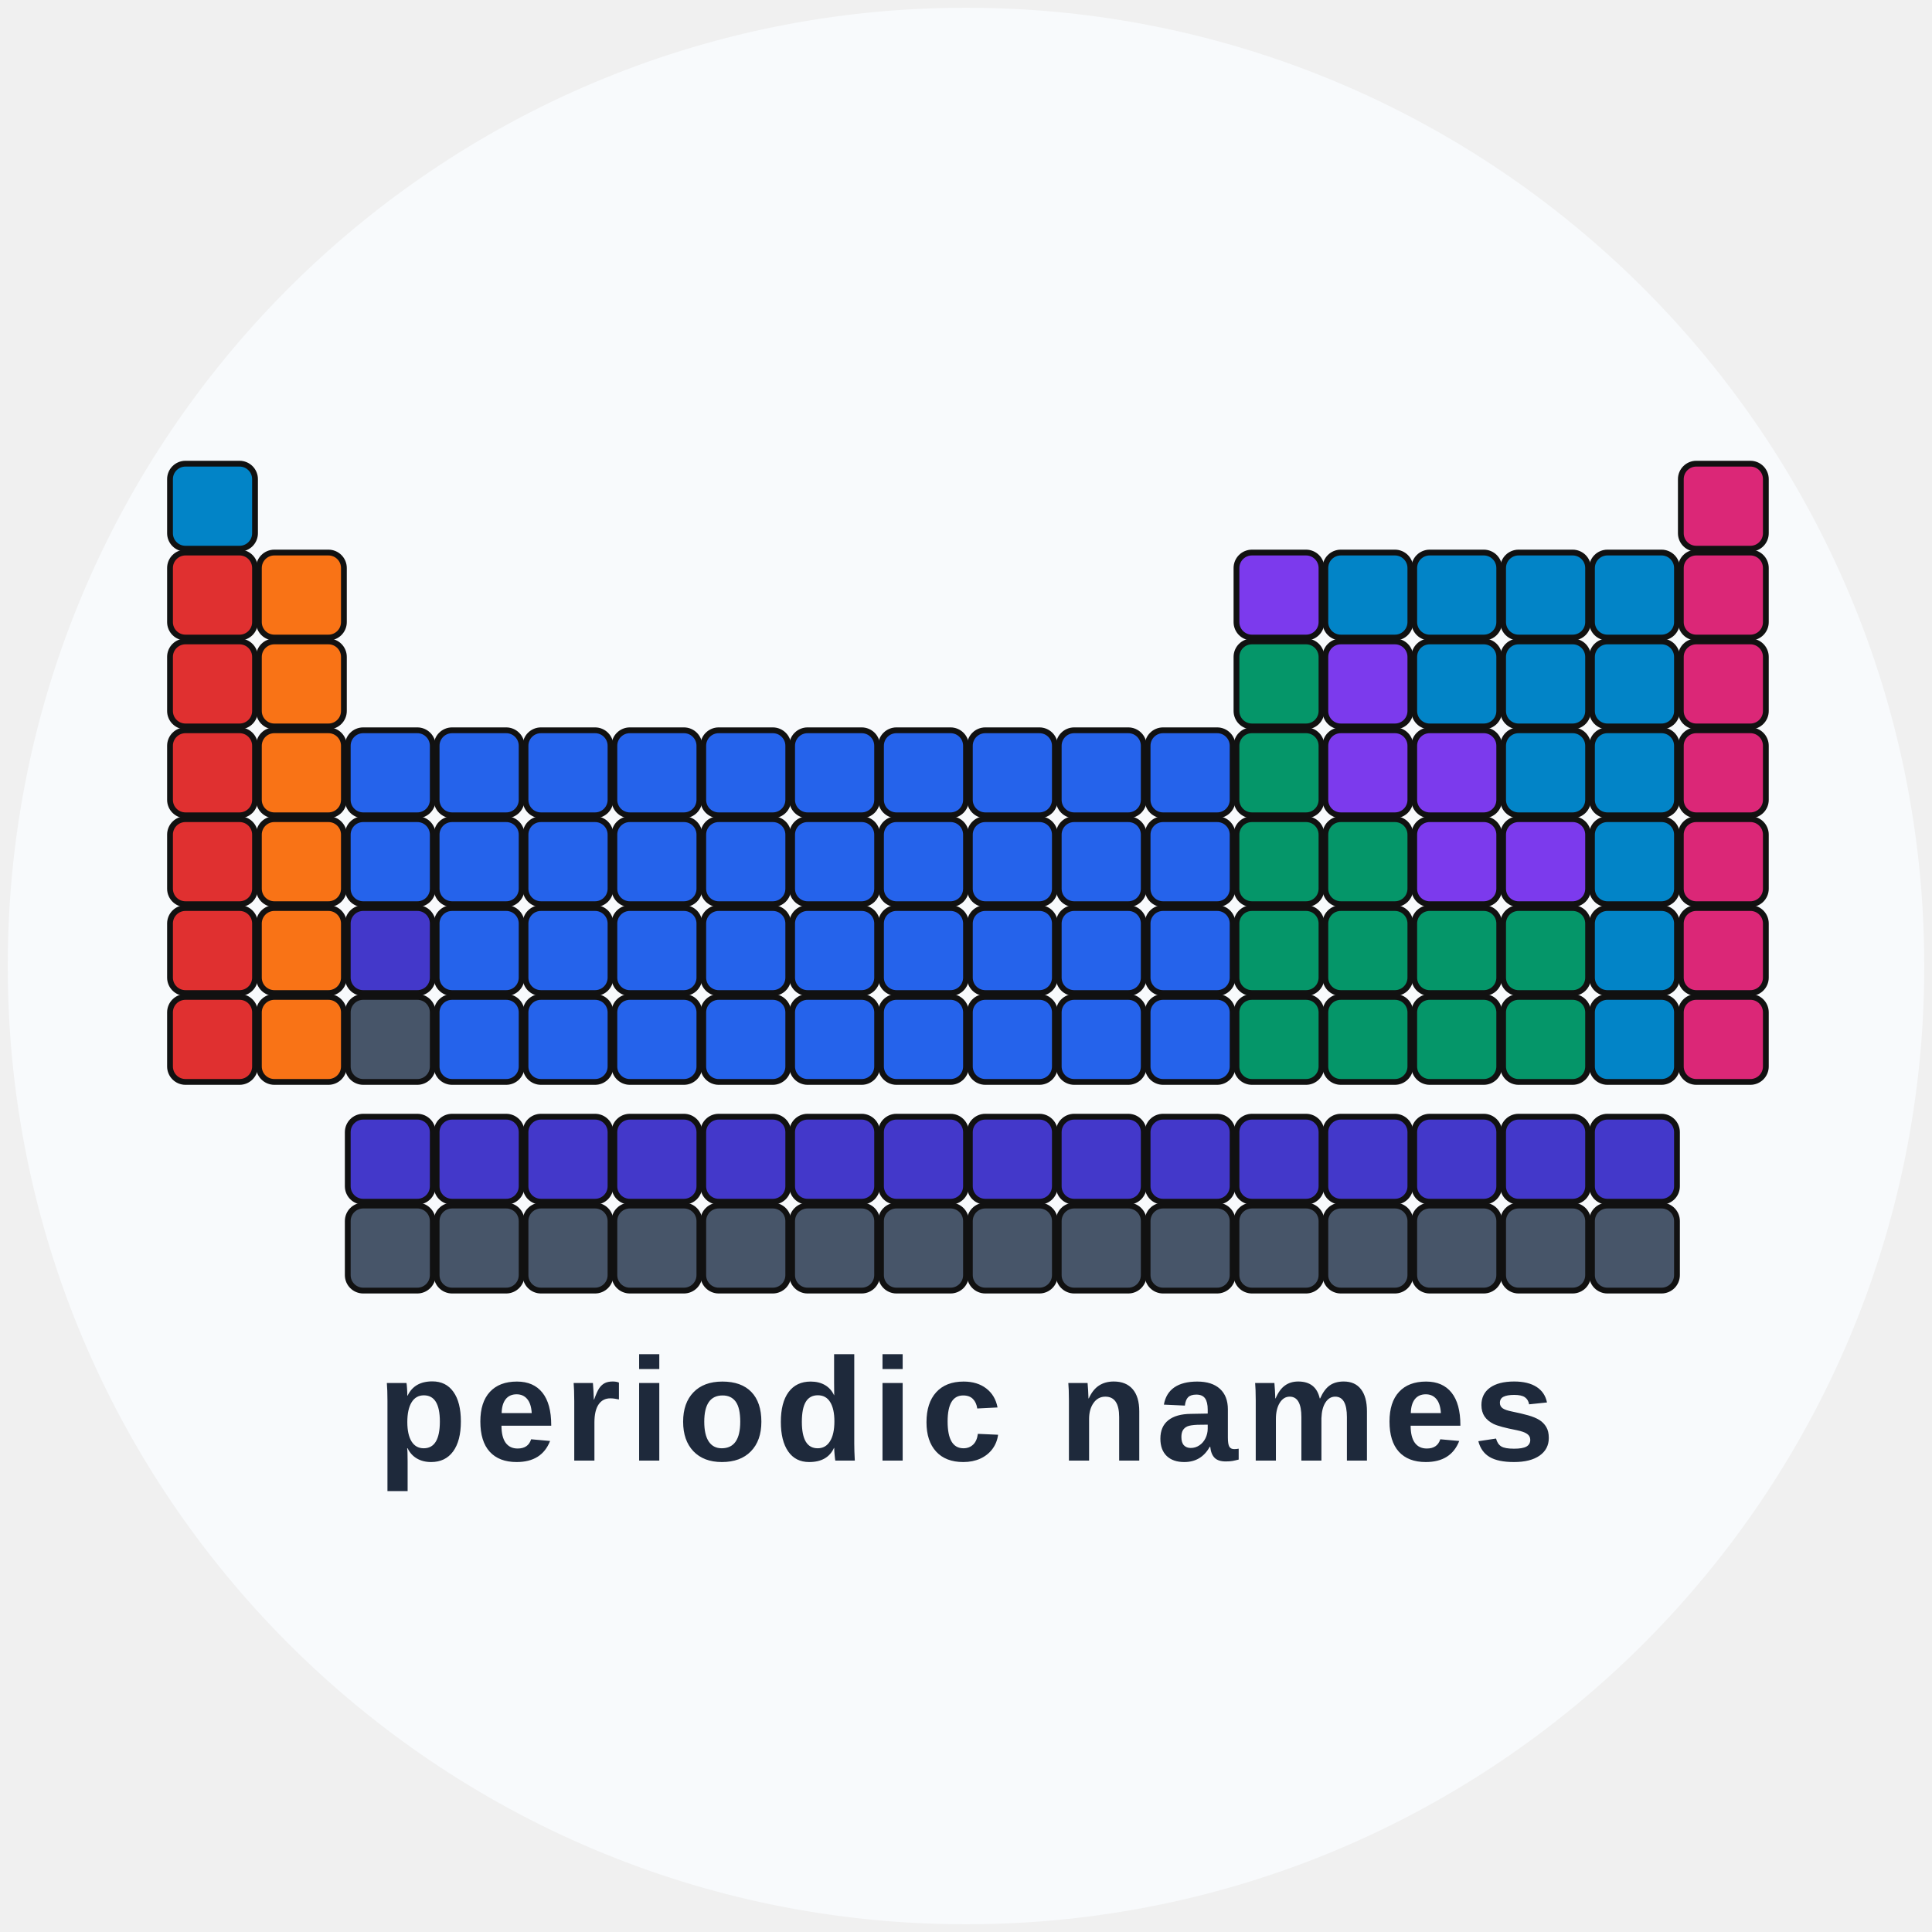
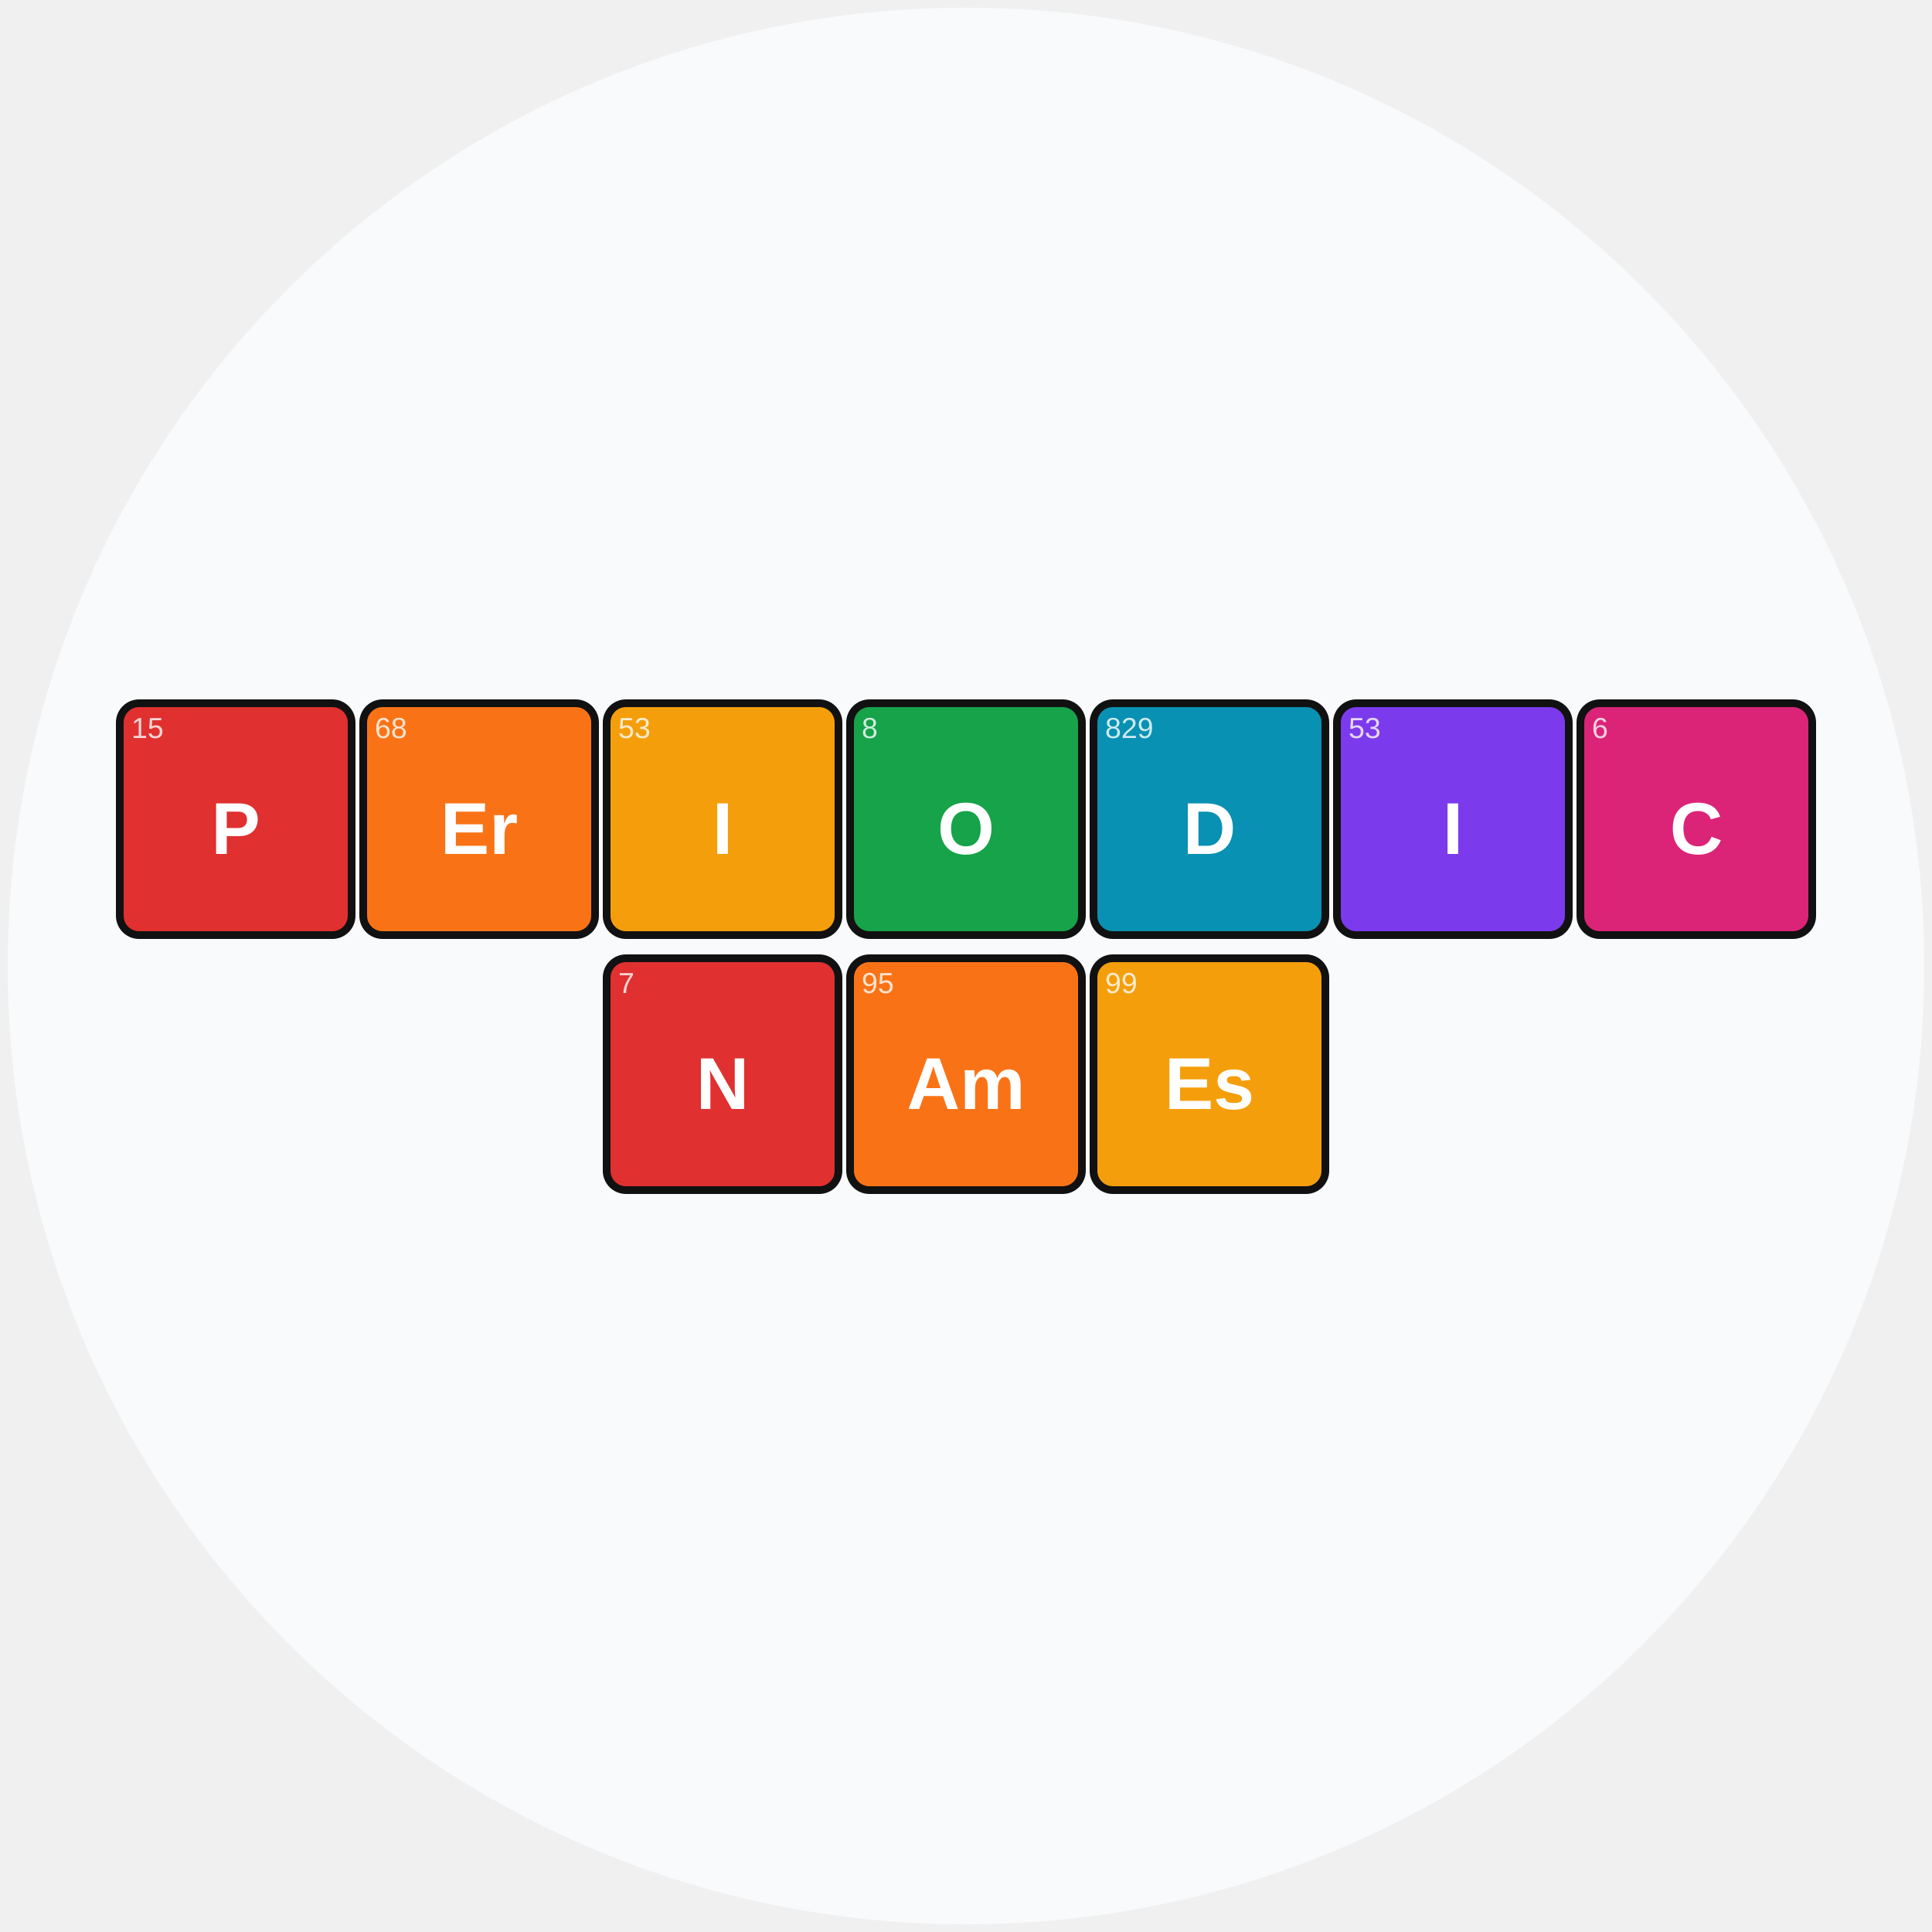
<svg xmlns="http://www.w3.org/2000/svg" viewBox="0 0 500 500" width="500" height="500">
  <defs>
    <clipPath id="circle-clip">
      <circle cx="250" cy="250" r="248" />
    </clipPath>
  </defs>
  <g clip-path="url(#circle-clip)">
    <rect width="500" height="500" fill="#f8fafc" />
-     <rect x="44" y="120" width="22" height="22" rx="4" fill="#0284c7" stroke="#111111" stroke-width="1.5" />
-     <rect x="435" y="120" width="22" height="22" rx="4" fill="#db2777" stroke="#111111" stroke-width="1.5" />
-     <rect x="44" y="143" width="22" height="22" rx="4" fill="#e03030" stroke="#111111" stroke-width="1.5" />
-     <rect x="67" y="143" width="22" height="22" rx="4" fill="#f97316" stroke="#111111" stroke-width="1.5" />
-     <rect x="320" y="143" width="22" height="22" rx="4" fill="#7c3aed" stroke="#111111" stroke-width="1.5" />
-     <rect x="343" y="143" width="22" height="22" rx="4" fill="#0284c7" stroke="#111111" stroke-width="1.5" />
-     <rect x="366" y="143" width="22" height="22" rx="4" fill="#0284c7" stroke="#111111" stroke-width="1.5" />
-     <rect x="389" y="143" width="22" height="22" rx="4" fill="#0284c7" stroke="#111111" stroke-width="1.5" />
-     <rect x="412" y="143" width="22" height="22" rx="4" fill="#0284c7" stroke="#111111" stroke-width="1.5" />
-     <rect x="435" y="143" width="22" height="22" rx="4" fill="#db2777" stroke="#111111" stroke-width="1.5" />
-     <rect x="44" y="166" width="22" height="22" rx="4" fill="#e03030" stroke="#111111" stroke-width="1.5" />
-     <rect x="67" y="166" width="22" height="22" rx="4" fill="#f97316" stroke="#111111" stroke-width="1.5" />
-     <rect x="320" y="166" width="22" height="22" rx="4" fill="#059669" stroke="#111111" stroke-width="1.5" />
-     <rect x="343" y="166" width="22" height="22" rx="4" fill="#7c3aed" stroke="#111111" stroke-width="1.5" />
-     <rect x="366" y="166" width="22" height="22" rx="4" fill="#0284c7" stroke="#111111" stroke-width="1.5" />
-     <rect x="389" y="166" width="22" height="22" rx="4" fill="#0284c7" stroke="#111111" stroke-width="1.5" />
-     <rect x="412" y="166" width="22" height="22" rx="4" fill="#0284c7" stroke="#111111" stroke-width="1.5" />
-     <rect x="435" y="166" width="22" height="22" rx="4" fill="#db2777" stroke="#111111" stroke-width="1.5" />
-     <rect x="44" y="189" width="22" height="22" rx="4" fill="#e03030" stroke="#111111" stroke-width="1.5" />
-     <rect x="67" y="189" width="22" height="22" rx="4" fill="#f97316" stroke="#111111" stroke-width="1.5" />
-     <rect x="90" y="189" width="22" height="22" rx="4" fill="#2563eb" stroke="#111111" stroke-width="1.5" />
-     <rect x="113" y="189" width="22" height="22" rx="4" fill="#2563eb" stroke="#111111" stroke-width="1.5" />
-     <rect x="136" y="189" width="22" height="22" rx="4" fill="#2563eb" stroke="#111111" stroke-width="1.5" />
-     <rect x="159" y="189" width="22" height="22" rx="4" fill="#2563eb" stroke="#111111" stroke-width="1.5" />
-     <rect x="182" y="189" width="22" height="22" rx="4" fill="#2563eb" stroke="#111111" stroke-width="1.5" />
-     <rect x="205" y="189" width="22" height="22" rx="4" fill="#2563eb" stroke="#111111" stroke-width="1.5" />
-     <rect x="228" y="189" width="22" height="22" rx="4" fill="#2563eb" stroke="#111111" stroke-width="1.5" />
-     <rect x="251" y="189" width="22" height="22" rx="4" fill="#2563eb" stroke="#111111" stroke-width="1.5" />
-     <rect x="274" y="189" width="22" height="22" rx="4" fill="#2563eb" stroke="#111111" stroke-width="1.5" />
-     <rect x="297" y="189" width="22" height="22" rx="4" fill="#2563eb" stroke="#111111" stroke-width="1.5" />
-     <rect x="320" y="189" width="22" height="22" rx="4" fill="#059669" stroke="#111111" stroke-width="1.5" />
-     <rect x="343" y="189" width="22" height="22" rx="4" fill="#7c3aed" stroke="#111111" stroke-width="1.5" />
-     <rect x="366" y="189" width="22" height="22" rx="4" fill="#7c3aed" stroke="#111111" stroke-width="1.5" />
-     <rect x="389" y="189" width="22" height="22" rx="4" fill="#0284c7" stroke="#111111" stroke-width="1.5" />
-     <rect x="412" y="189" width="22" height="22" rx="4" fill="#0284c7" stroke="#111111" stroke-width="1.5" />
-     <rect x="435" y="189" width="22" height="22" rx="4" fill="#db2777" stroke="#111111" stroke-width="1.5" />
-     <rect x="44" y="212" width="22" height="22" rx="4" fill="#e03030" stroke="#111111" stroke-width="1.5" />
-     <rect x="67" y="212" width="22" height="22" rx="4" fill="#f97316" stroke="#111111" stroke-width="1.5" />
-     <rect x="90" y="212" width="22" height="22" rx="4" fill="#2563eb" stroke="#111111" stroke-width="1.5" />
-     <rect x="113" y="212" width="22" height="22" rx="4" fill="#2563eb" stroke="#111111" stroke-width="1.5" />
-     <rect x="136" y="212" width="22" height="22" rx="4" fill="#2563eb" stroke="#111111" stroke-width="1.5" />
-     <rect x="159" y="212" width="22" height="22" rx="4" fill="#2563eb" stroke="#111111" stroke-width="1.5" />
-     <rect x="182" y="212" width="22" height="22" rx="4" fill="#2563eb" stroke="#111111" stroke-width="1.5" />
-     <rect x="205" y="212" width="22" height="22" rx="4" fill="#2563eb" stroke="#111111" stroke-width="1.5" />
-     <rect x="228" y="212" width="22" height="22" rx="4" fill="#2563eb" stroke="#111111" stroke-width="1.5" />
-     <rect x="251" y="212" width="22" height="22" rx="4" fill="#2563eb" stroke="#111111" stroke-width="1.5" />
-     <rect x="274" y="212" width="22" height="22" rx="4" fill="#2563eb" stroke="#111111" stroke-width="1.5" />
-     <rect x="297" y="212" width="22" height="22" rx="4" fill="#2563eb" stroke="#111111" stroke-width="1.5" />
-     <rect x="320" y="212" width="22" height="22" rx="4" fill="#059669" stroke="#111111" stroke-width="1.5" />
-     <rect x="343" y="212" width="22" height="22" rx="4" fill="#059669" stroke="#111111" stroke-width="1.5" />
-     <rect x="366" y="212" width="22" height="22" rx="4" fill="#7c3aed" stroke="#111111" stroke-width="1.5" />
-     <rect x="389" y="212" width="22" height="22" rx="4" fill="#7c3aed" stroke="#111111" stroke-width="1.5" />
-     <rect x="412" y="212" width="22" height="22" rx="4" fill="#0284c7" stroke="#111111" stroke-width="1.5" />
-     <rect x="435" y="212" width="22" height="22" rx="4" fill="#db2777" stroke="#111111" stroke-width="1.5" />
-     <rect x="44" y="235" width="22" height="22" rx="4" fill="#e03030" stroke="#111111" stroke-width="1.5" />
-     <rect x="67" y="235" width="22" height="22" rx="4" fill="#f97316" stroke="#111111" stroke-width="1.5" />
-     <rect x="90" y="235" width="22" height="22" rx="4" fill="#4338ca" stroke="#111111" stroke-width="1.5" />
-     <rect x="113" y="235" width="22" height="22" rx="4" fill="#2563eb" stroke="#111111" stroke-width="1.5" />
-     <rect x="136" y="235" width="22" height="22" rx="4" fill="#2563eb" stroke="#111111" stroke-width="1.5" />
-     <rect x="159" y="235" width="22" height="22" rx="4" fill="#2563eb" stroke="#111111" stroke-width="1.5" />
-     <rect x="182" y="235" width="22" height="22" rx="4" fill="#2563eb" stroke="#111111" stroke-width="1.5" />
-     <rect x="205" y="235" width="22" height="22" rx="4" fill="#2563eb" stroke="#111111" stroke-width="1.5" />
-     <rect x="228" y="235" width="22" height="22" rx="4" fill="#2563eb" stroke="#111111" stroke-width="1.5" />
-     <rect x="251" y="235" width="22" height="22" rx="4" fill="#2563eb" stroke="#111111" stroke-width="1.5" />
-     <rect x="274" y="235" width="22" height="22" rx="4" fill="#2563eb" stroke="#111111" stroke-width="1.5" />
-     <rect x="297" y="235" width="22" height="22" rx="4" fill="#2563eb" stroke="#111111" stroke-width="1.5" />
-     <rect x="320" y="235" width="22" height="22" rx="4" fill="#059669" stroke="#111111" stroke-width="1.5" />
-     <rect x="343" y="235" width="22" height="22" rx="4" fill="#059669" stroke="#111111" stroke-width="1.5" />
-     <rect x="366" y="235" width="22" height="22" rx="4" fill="#059669" stroke="#111111" stroke-width="1.5" />
-     <rect x="389" y="235" width="22" height="22" rx="4" fill="#059669" stroke="#111111" stroke-width="1.5" />
-     <rect x="412" y="235" width="22" height="22" rx="4" fill="#0284c7" stroke="#111111" stroke-width="1.5" />
-     <rect x="435" y="235" width="22" height="22" rx="4" fill="#db2777" stroke="#111111" stroke-width="1.5" />
-     <rect x="44" y="258" width="22" height="22" rx="4" fill="#e03030" stroke="#111111" stroke-width="1.5" />
-     <rect x="67" y="258" width="22" height="22" rx="4" fill="#f97316" stroke="#111111" stroke-width="1.5" />
-     <rect x="90" y="258" width="22" height="22" rx="4" fill="#475569" stroke="#111111" stroke-width="1.5" />
-     <rect x="113" y="258" width="22" height="22" rx="4" fill="#2563eb" stroke="#111111" stroke-width="1.5" />
-     <rect x="136" y="258" width="22" height="22" rx="4" fill="#2563eb" stroke="#111111" stroke-width="1.5" />
-     <rect x="159" y="258" width="22" height="22" rx="4" fill="#2563eb" stroke="#111111" stroke-width="1.5" />
-     <rect x="182" y="258" width="22" height="22" rx="4" fill="#2563eb" stroke="#111111" stroke-width="1.5" />
-     <rect x="205" y="258" width="22" height="22" rx="4" fill="#2563eb" stroke="#111111" stroke-width="1.5" />
-     <rect x="228" y="258" width="22" height="22" rx="4" fill="#2563eb" stroke="#111111" stroke-width="1.5" />
-     <rect x="251" y="258" width="22" height="22" rx="4" fill="#2563eb" stroke="#111111" stroke-width="1.5" />
-     <rect x="274" y="258" width="22" height="22" rx="4" fill="#2563eb" stroke="#111111" stroke-width="1.5" />
-     <rect x="297" y="258" width="22" height="22" rx="4" fill="#2563eb" stroke="#111111" stroke-width="1.5" />
-     <rect x="320" y="258" width="22" height="22" rx="4" fill="#059669" stroke="#111111" stroke-width="1.5" />
-     <rect x="343" y="258" width="22" height="22" rx="4" fill="#059669" stroke="#111111" stroke-width="1.5" />
-     <rect x="366" y="258" width="22" height="22" rx="4" fill="#059669" stroke="#111111" stroke-width="1.5" />
-     <rect x="389" y="258" width="22" height="22" rx="4" fill="#059669" stroke="#111111" stroke-width="1.5" />
-     <rect x="412" y="258" width="22" height="22" rx="4" fill="#0284c7" stroke="#111111" stroke-width="1.5" />
-     <rect x="435" y="258" width="22" height="22" rx="4" fill="#db2777" stroke="#111111" stroke-width="1.5" />
-     <rect x="90" y="289" width="22" height="22" rx="4" fill="#4338ca" stroke="#111111" stroke-width="1.5" />
-     <rect x="113" y="289" width="22" height="22" rx="4" fill="#4338ca" stroke="#111111" stroke-width="1.5" />
-     <rect x="136" y="289" width="22" height="22" rx="4" fill="#4338ca" stroke="#111111" stroke-width="1.5" />
-     <rect x="159" y="289" width="22" height="22" rx="4" fill="#4338ca" stroke="#111111" stroke-width="1.5" />
-     <rect x="182" y="289" width="22" height="22" rx="4" fill="#4338ca" stroke="#111111" stroke-width="1.5" />
-     <rect x="205" y="289" width="22" height="22" rx="4" fill="#4338ca" stroke="#111111" stroke-width="1.5" />
-     <rect x="228" y="289" width="22" height="22" rx="4" fill="#4338ca" stroke="#111111" stroke-width="1.5" />
-     <rect x="251" y="289" width="22" height="22" rx="4" fill="#4338ca" stroke="#111111" stroke-width="1.5" />
-     <rect x="274" y="289" width="22" height="22" rx="4" fill="#4338ca" stroke="#111111" stroke-width="1.5" />
-     <rect x="297" y="289" width="22" height="22" rx="4" fill="#4338ca" stroke="#111111" stroke-width="1.5" />
-     <rect x="320" y="289" width="22" height="22" rx="4" fill="#4338ca" stroke="#111111" stroke-width="1.5" />
-     <rect x="343" y="289" width="22" height="22" rx="4" fill="#4338ca" stroke="#111111" stroke-width="1.5" />
-     <rect x="366" y="289" width="22" height="22" rx="4" fill="#4338ca" stroke="#111111" stroke-width="1.5" />
-     <rect x="389" y="289" width="22" height="22" rx="4" fill="#4338ca" stroke="#111111" stroke-width="1.5" />
-     <rect x="412" y="289" width="22" height="22" rx="4" fill="#4338ca" stroke="#111111" stroke-width="1.5" />
-     <rect x="90" y="312" width="22" height="22" rx="4" fill="#475569" stroke="#111111" stroke-width="1.5" />
-     <rect x="113" y="312" width="22" height="22" rx="4" fill="#475569" stroke="#111111" stroke-width="1.5" />
-     <rect x="136" y="312" width="22" height="22" rx="4" fill="#475569" stroke="#111111" stroke-width="1.5" />
-     <rect x="159" y="312" width="22" height="22" rx="4" fill="#475569" stroke="#111111" stroke-width="1.5" />
-     <rect x="182" y="312" width="22" height="22" rx="4" fill="#475569" stroke="#111111" stroke-width="1.5" />
-     <rect x="205" y="312" width="22" height="22" rx="4" fill="#475569" stroke="#111111" stroke-width="1.5" />
-     <rect x="228" y="312" width="22" height="22" rx="4" fill="#475569" stroke="#111111" stroke-width="1.5" />
-     <rect x="251" y="312" width="22" height="22" rx="4" fill="#475569" stroke="#111111" stroke-width="1.5" />
-     <rect x="274" y="312" width="22" height="22" rx="4" fill="#475569" stroke="#111111" stroke-width="1.5" />
-     <rect x="297" y="312" width="22" height="22" rx="4" fill="#475569" stroke="#111111" stroke-width="1.5" />
-     <rect x="320" y="312" width="22" height="22" rx="4" fill="#475569" stroke="#111111" stroke-width="1.5" />
-     <rect x="343" y="312" width="22" height="22" rx="4" fill="#475569" stroke="#111111" stroke-width="1.5" />
-     <rect x="366" y="312" width="22" height="22" rx="4" fill="#475569" stroke="#111111" stroke-width="1.5" />
-     <rect x="389" y="312" width="22" height="22" rx="4" fill="#475569" stroke="#111111" stroke-width="1.5" />
-     <rect x="412" y="312" width="22" height="22" rx="4" fill="#475569" stroke="#111111" stroke-width="1.5" />
-     <text x="250" y="378" font-family="Nunito, Arial, sans-serif" font-size="38" font-weight="800" fill="#1e293b" text-anchor="middle" letter-spacing="2">periodic names</text>
+     <rect x="31" y="182" width="60" height="60" rx="5" fill="#e03030" stroke="#111111" stroke-width="2" />
+     <text x="34" y="191" font-family="Nunito,Arial,sans-serif" font-size="7.5" font-weight="400" fill="rgba(255,255,255,0.8)">15</text>
+     <text x="61" y="221" font-family="Nunito,Arial,sans-serif" font-size="19" font-weight="900" fill="white" text-anchor="middle">P</text>
+     <rect x="94" y="182" width="60" height="60" rx="5" fill="#f97316" stroke="#111111" stroke-width="2" />
+     <text x="97" y="191" font-family="Nunito,Arial,sans-serif" font-size="7.5" font-weight="400" fill="rgba(255,255,255,0.8)">68</text>
+     <text x="124" y="221" font-family="Nunito,Arial,sans-serif" font-size="19" font-weight="900" fill="white" text-anchor="middle">Er</text>
+     <rect x="157" y="182" width="60" height="60" rx="5" fill="#f59e0b" stroke="#111111" stroke-width="2" />
+     <text x="160" y="191" font-family="Nunito,Arial,sans-serif" font-size="7.5" font-weight="400" fill="rgba(255,255,255,0.8)">53</text>
+     <text x="187" y="221" font-family="Nunito,Arial,sans-serif" font-size="19" font-weight="900" fill="white" text-anchor="middle">I</text>
+     <rect x="220" y="182" width="60" height="60" rx="5" fill="#16a34a" stroke="#111111" stroke-width="2" />
+     <text x="223" y="191" font-family="Nunito,Arial,sans-serif" font-size="7.5" font-weight="400" fill="rgba(255,255,255,0.8)">8</text>
+     <text x="250" y="221" font-family="Nunito,Arial,sans-serif" font-size="19" font-weight="900" fill="white" text-anchor="middle">O</text>
+     <rect x="283" y="182" width="60" height="60" rx="5" fill="#0891b2" stroke="#111111" stroke-width="2" />
+     <text x="286" y="191" font-family="Nunito,Arial,sans-serif" font-size="7.5" font-weight="400" fill="rgba(255,255,255,0.8)">829</text>
+     <text x="313" y="221" font-family="Nunito,Arial,sans-serif" font-size="19" font-weight="900" fill="white" text-anchor="middle">D</text>
+     <rect x="346" y="182" width="60" height="60" rx="5" fill="#7c3aed" stroke="#111111" stroke-width="2" />
+     <text x="349" y="191" font-family="Nunito,Arial,sans-serif" font-size="7.5" font-weight="400" fill="rgba(255,255,255,0.8)">53</text>
+     <text x="376" y="221" font-family="Nunito,Arial,sans-serif" font-size="19" font-weight="900" fill="white" text-anchor="middle">I</text>
+     <rect x="409" y="182" width="60" height="60" rx="5" fill="#db2477" stroke="#111111" stroke-width="2" />
+     <text x="412" y="191" font-family="Nunito,Arial,sans-serif" font-size="7.5" font-weight="400" fill="rgba(255,255,255,0.8)">6</text>
+     <text x="439" y="221" font-family="Nunito,Arial,sans-serif" font-size="19" font-weight="900" fill="white" text-anchor="middle">C</text>
+     <rect x="157" y="248" width="60" height="60" rx="5" fill="#e03030" stroke="#111111" stroke-width="2" />
+     <text x="160" y="257" font-family="Nunito,Arial,sans-serif" font-size="7.5" font-weight="400" fill="rgba(255,255,255,0.8)">7</text>
+     <text x="187" y="287" font-family="Nunito,Arial,sans-serif" font-size="19" font-weight="900" fill="white" text-anchor="middle">N</text>
+     <rect x="220" y="248" width="60" height="60" rx="5" fill="#f97316" stroke="#111111" stroke-width="2" />
+     <text x="223" y="257" font-family="Nunito,Arial,sans-serif" font-size="7.5" font-weight="400" fill="rgba(255,255,255,0.8)">95</text>
+     <text x="250" y="287" font-family="Nunito,Arial,sans-serif" font-size="19" font-weight="900" fill="white" text-anchor="middle">Am</text>
+     <rect x="283" y="248" width="60" height="60" rx="5" fill="#f59e0b" stroke="#111111" stroke-width="2" />
+     <text x="286" y="257" font-family="Nunito,Arial,sans-serif" font-size="7.5" font-weight="400" fill="rgba(255,255,255,0.8)">99</text>
+     <text x="313" y="287" font-family="Nunito,Arial,sans-serif" font-size="19" font-weight="900" fill="white" text-anchor="middle">Es</text>
  </g>
</svg>
